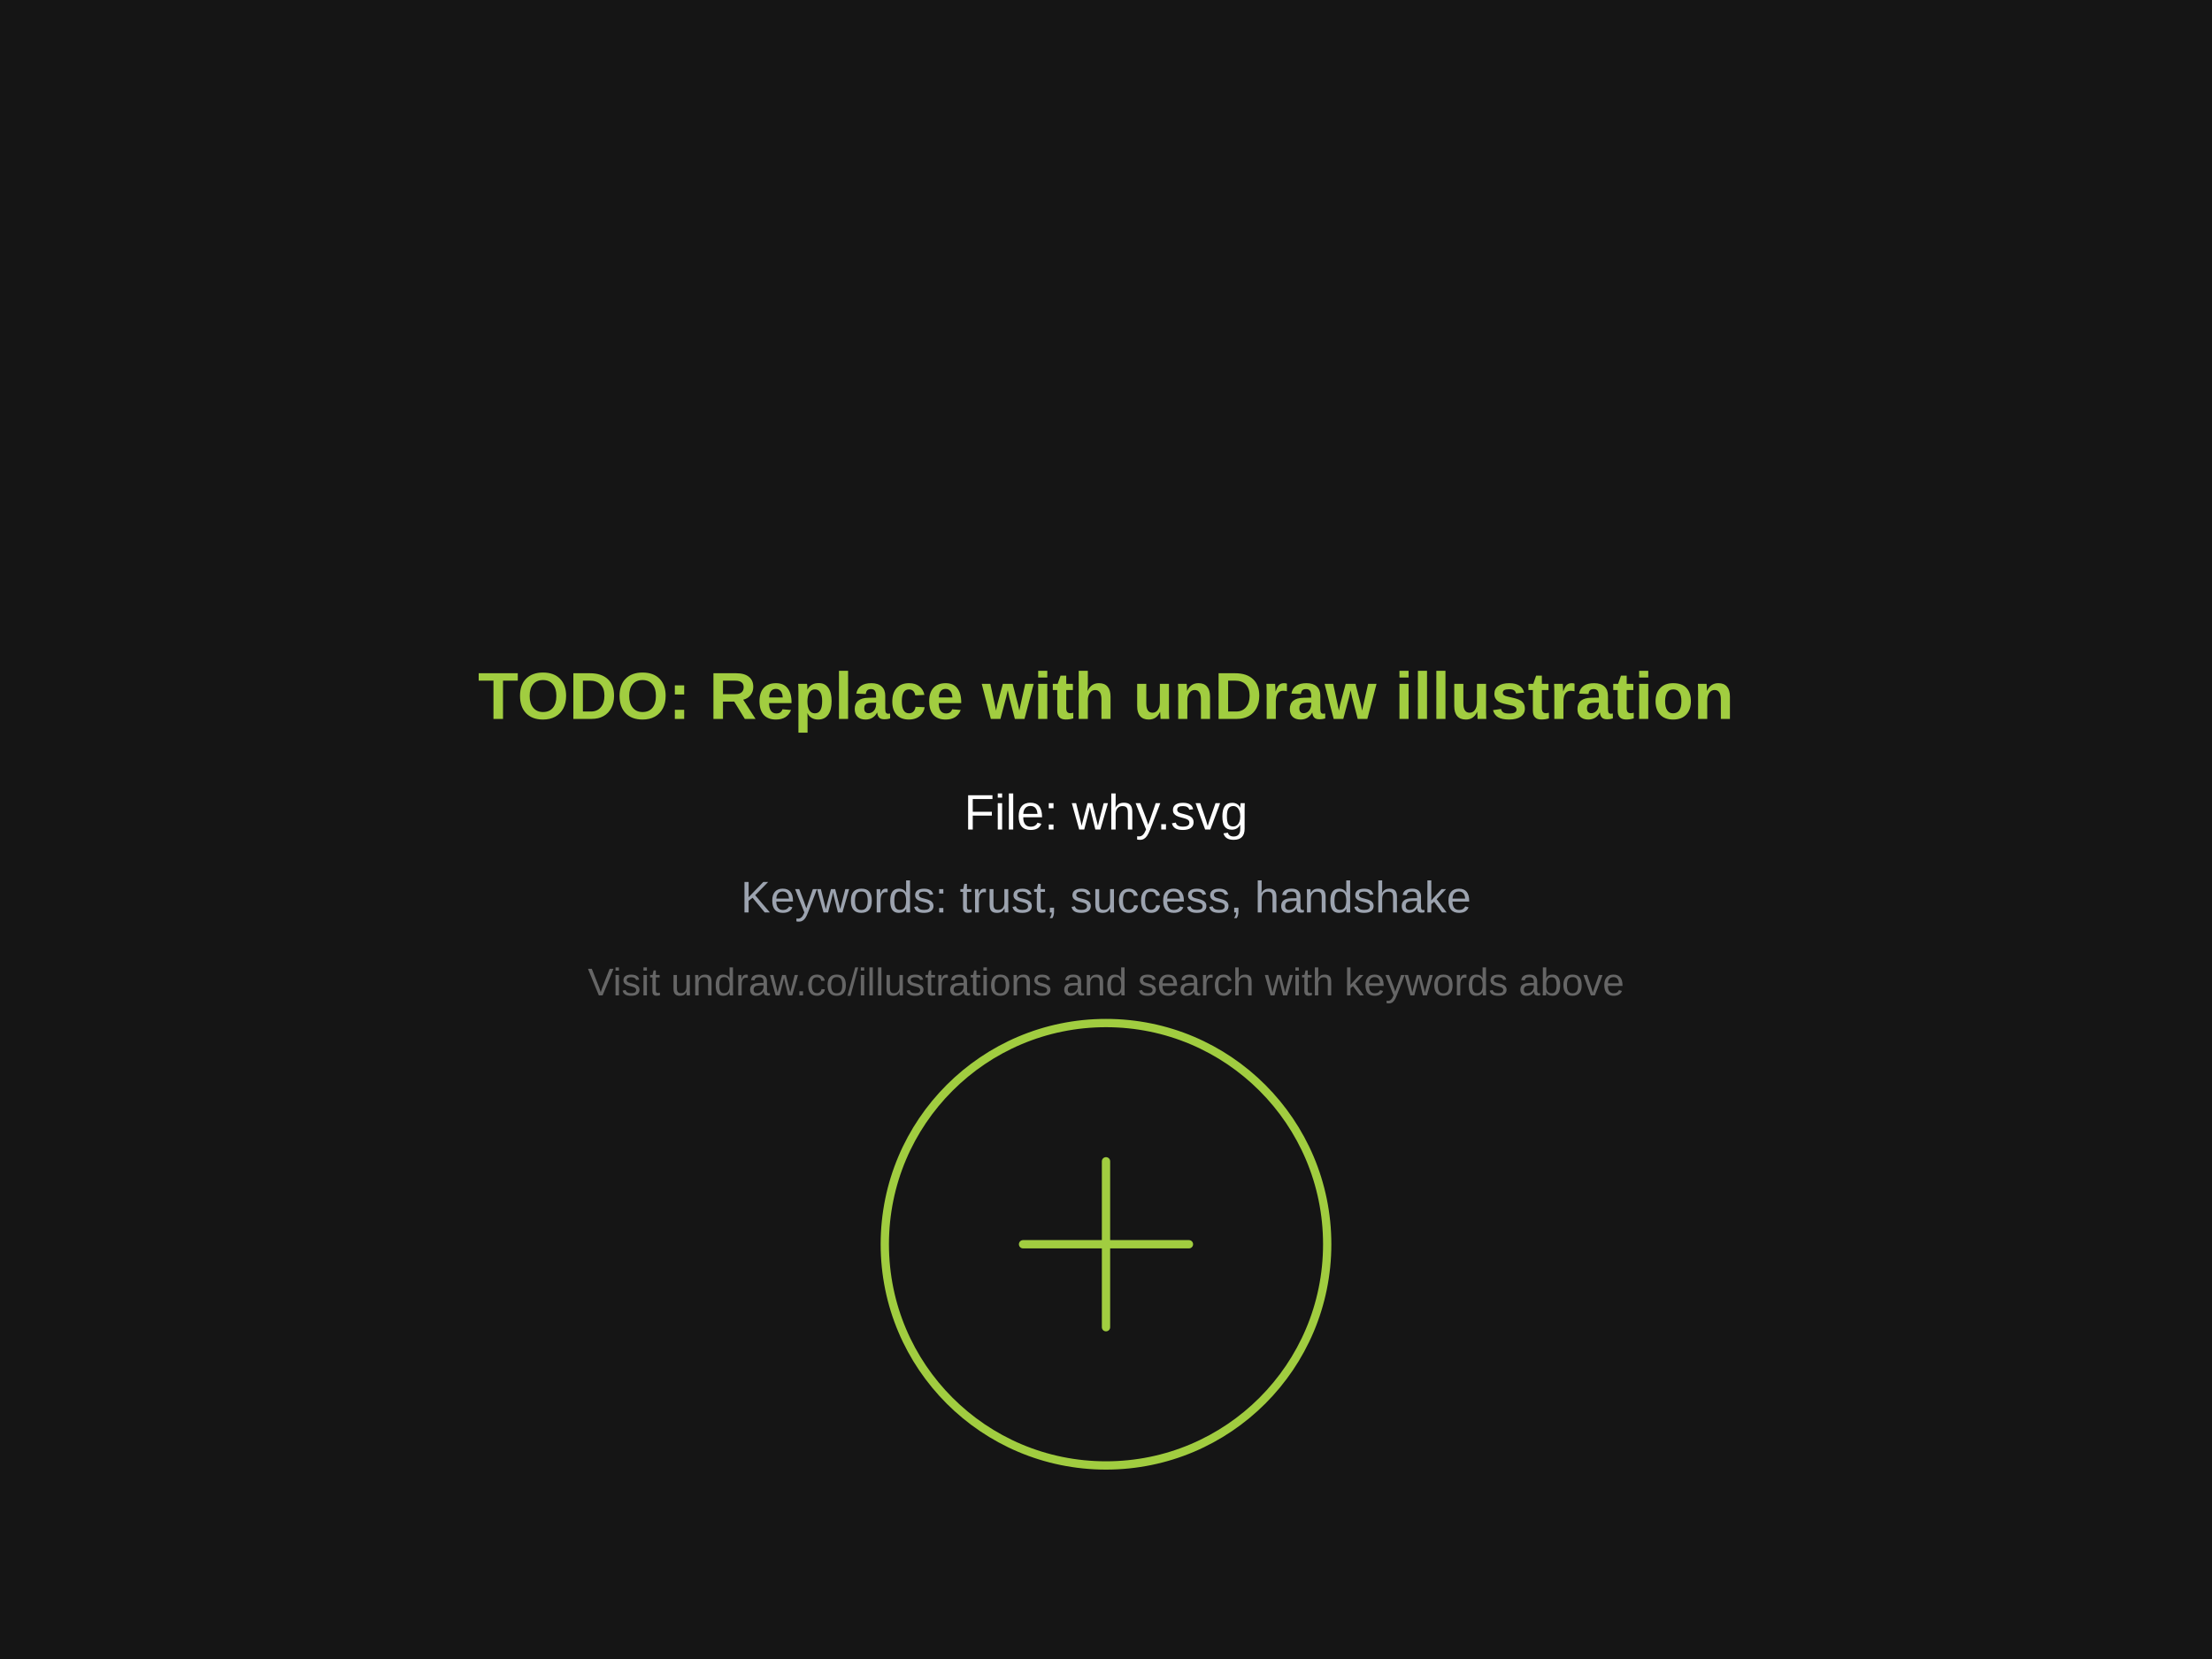
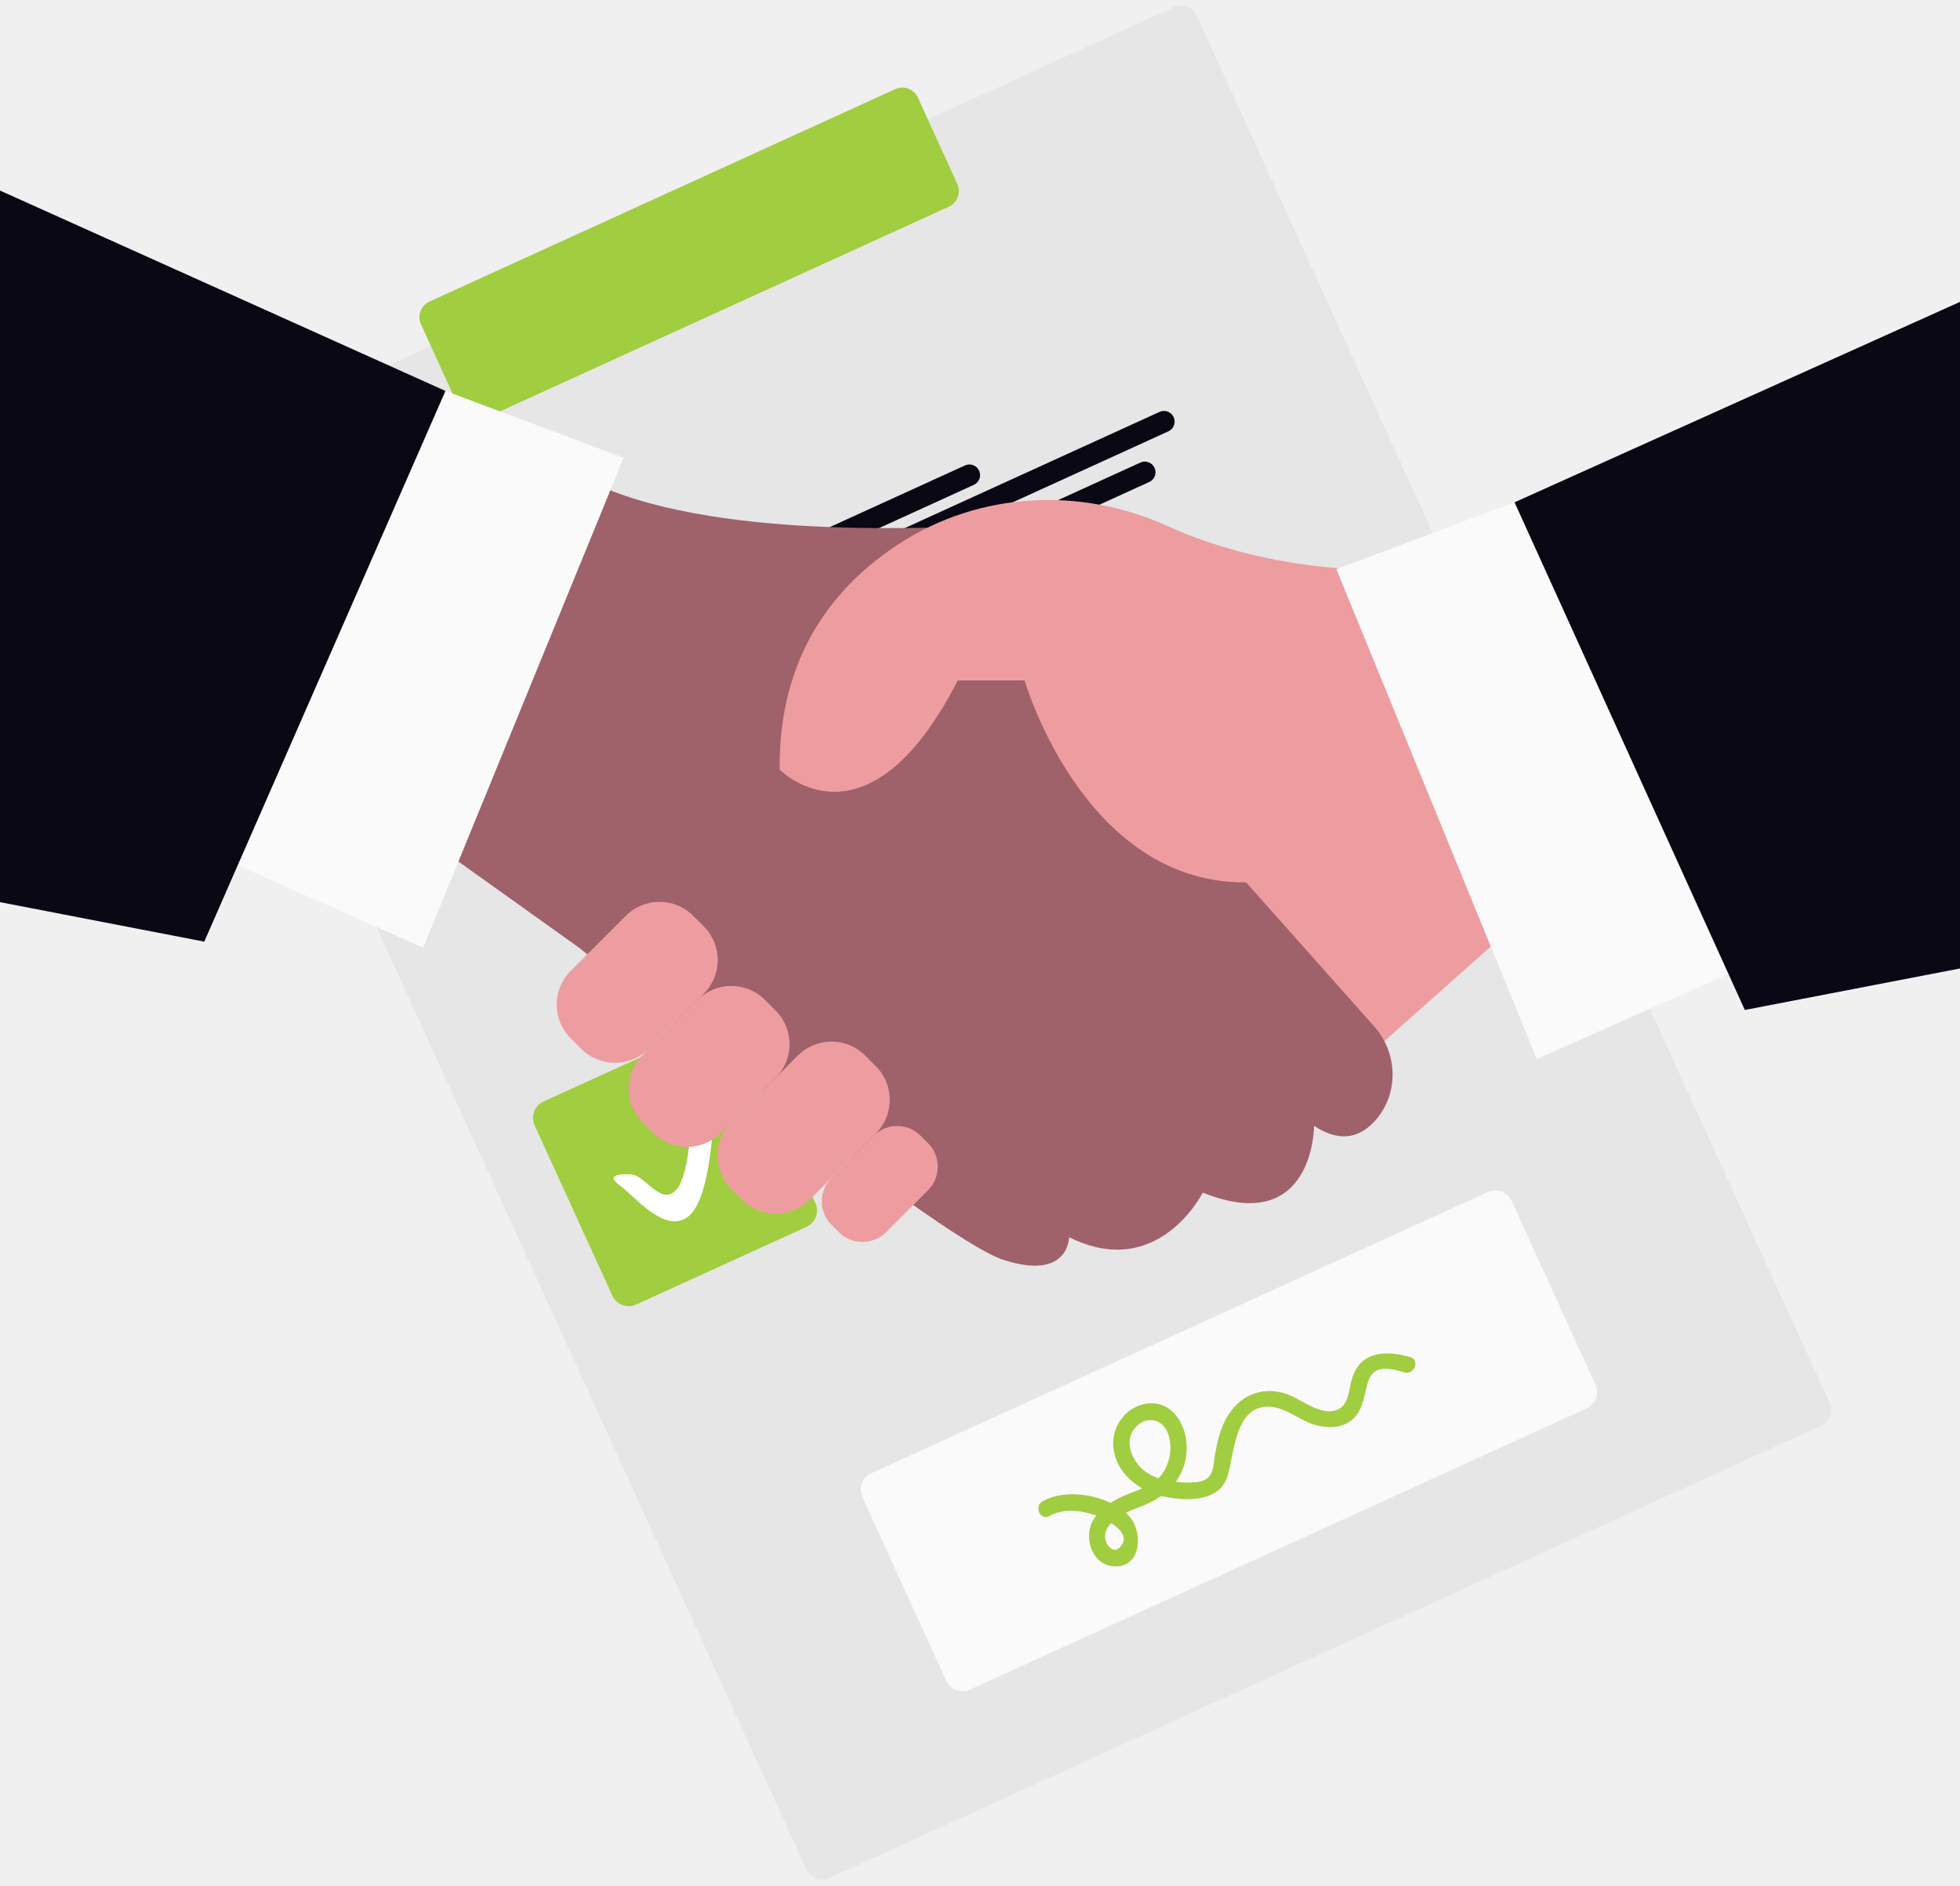
- <svg xmlns="http://www.w3.org/2000/svg" width="800" height="600" viewBox="0 0 800 600">
-   <rect width="800" height="600" fill="#151515" />
-   <text x="400" y="260" font-family="Arial, sans-serif" font-size="24" fill="#a1cd40" text-anchor="middle" font-weight="bold">
-     TODO: Replace with unDraw illustration
-   </text>
-   <text x="400" y="300" font-family="Arial, sans-serif" font-size="18" fill="#ffffff" text-anchor="middle">
-     File: why.svg
-   </text>
-   <text x="400" y="330" font-family="Arial, sans-serif" font-size="16" fill="#9ca3af" text-anchor="middle">
-     Keywords: trust, success, handshake
-   </text>
-   <text x="400" y="360" font-family="Arial, sans-serif" font-size="14" fill="#666666" text-anchor="middle">
-     Visit undraw.co/illustrations and search with keywords above
-   </text>
-   <circle cx="400" cy="450" r="80" fill="none" stroke="#a1cd40" stroke-width="3" />
-   <path d="M 400 420 L 400 480 M 370 450 L 430 450" stroke="#a1cd40" stroke-width="3" stroke-linecap="round" />
+ <svg xmlns="http://www.w3.org/2000/svg" width="914.738" height="880" viewBox="0 0 914.738 880" role="img" artist="Katerina Limpitsouni" source="https://undraw.co/">
+   <g transform="translate(-526.865 -118.969)">
+     <rect width="524.931" height="727.78" rx="8" transform="translate(604.509 336.82) rotate(-24.52)" fill="#e6e6e6" />
+     <rect width="254.925" height="60.305" rx="8" transform="translate(720.003 263.055) rotate(-24.52)" fill="#a1cd40" />
+     <path d="M8.408,0H95.754a8.408,8.408,0,0,1,8.408,8.408V95.754a8.408,8.408,0,0,1-8.408,8.408H8.408A8.408,8.408,0,0,1,0,95.754V8.408A8.408,8.408,0,0,1,8.408,0Z" transform="translate(772.899 636.614) rotate(-24.52)" fill="#a1cd40" />
+     <path d="M4.982,0H137.793a4.982,4.982,0,1,1,0,9.963H4.982A4.982,4.982,0,0,1,4.982,0Z" transform="translate(851.783 393.446) rotate(-24.52)" fill="#090814" />
+     <path d="M4.982,0H230.763a4.982,4.982,0,1,1,0,9.963H4.982A4.982,4.982,0,0,1,4.982,0Z" transform="translate(857.992 407.042) rotate(-24.52)" fill="#090814" />
+     <path d="M4.982,0H214.157a4.982,4.982,0,1,1,0,9.963H4.982A4.982,4.982,0,0,1,4.982,0Z" transform="translate(864.184 423.789) rotate(-24.52)" fill="#090814" />
+     <rect width="142.775" height="9.963" transform="translate(943.367 594.213) rotate(-24.52)" fill="#e0e0e0" />
+     <rect width="235.744" height="9.963" transform="translate(949.571 607.799) rotate(-24.52)" fill="#e0e0e0" />
+     <rect width="219.139" height="9.963" transform="translate(955.767 621.403) rotate(-24.52)" fill="#e0e0e0" />
+     <path d="M290.079,530.727c6.579.386,14.17,15.373,21.219,6.884s6.978-40.841,6.978-40.841L328.6,499.6s-.709,41.372-11.613,50.489-25.276-9.18-32-14.02S283.5,530.341,290.079,530.727Z" transform="translate(531.417 136.446)" fill="#fff" />
+     <path d="M8.408,0H324.646a8.408,8.408,0,0,1,8.408,8.408v94.2a8.408,8.408,0,0,1-8.408,8.408H8.408A8.408,8.408,0,0,1,0,102.607V8.408A8.408,8.408,0,0,1,8.408,0Z" transform="translate(925.867 810.135) rotate(-24.52)" fill="#fafafa" />
+     <path d="M801.045,631.182c-11.645-3.321-23.563-2.69-27.273,10.625-1.251,4.488-1.4,11.456-6.211,13.768-7.083,3.405-15.628-3.405-21.776-6.18-11.456-5.171-23.216-1.65-29.848,9.217-3.363,5.507-4.8,11.845-5.948,18.119-.494,2.722-.557,6.085-1.7,8.649-2.2,4.908-9.07,4.467-13.579,4.277a29.3,29.3,0,0,1-3.006-.221,26.622,26.622,0,0,0,5.045-16.952c-.294-9.953-6.758-20.841-18.056-19.622-10.121,1.051-17.246,10.825-16.111,20.715.967,8.408,6.443,14.924,13.463,18.918-3.447,1.524-7.126,2.711-10.384,4.288a43.563,43.563,0,0,0-4.425,2.47c-9.848-4.75-22.785-5.644-31.645-.8-4.288,2.344-1.156,9.312,3.153,6.947,6.747-3.689,14.188-2.764,21.24-.42l.589.21a18.99,18.99,0,0,0-1.839,2.848c-3.983,7.735,0,19.969,9.69,20.809,13.663,1.167,14.3-16.889,6.884-24.078-.315-.3-.631-.6-.967-.883,3.069-1.482,6.39-2.6,9.322-3.846a38.774,38.774,0,0,0,7.252-4.036l.526.137c10.436,2.365,26.726,3.1,30.478-9.543,3.216-10.972,3.521-34.272,20.862-32.118,7.073.872,12.874,6.306,19.6,8.271,6.022,1.8,12.99,1.871,17.93-2.564,4.078-3.657,4.992-9.059,6.243-14.1.641-2.606,1.272-5.717,3.395-7.578,3.836-3.353,10.173-1.377,14.451-.158C803.074,639.674,805.785,632.527,801.045,631.182Zm-135.576,88.9c-2.3,2.281-4.74.473-5.97-1.913-1.492-2.9-.851-5.759,1.051-8.313a14.449,14.449,0,0,1,1-1.2c4.551,2.943,8.271,7.157,3.962,11.424Zm8.071-56.753c4.729-4.393,11.319-3.426,14.136,2.606s1.576,14.546-2.375,19.863a16.037,16.037,0,0,1-1.734,1.955,22.141,22.141,0,0,1-7.493-4.277c-5.591-5.045-8.755-14.367-2.491-20.179Z" transform="translate(383.909 121.225)" fill="#a1cd40" />
+     <path d="M689.967,423.018l-93.558,83.153L523.65,371.037,689.967,329.46Z" transform="translate(543.743 127.917)" fill="#ed9da0" />
+     <path d="M416.745,231.69s30.026,41.577,207.894,31.182L728.59,418.8l69.659,78.371c10.941,12.317,11.561,30.993.82,43.479-6.527,7.578-15.912,11.561-28.9,2.89,0,0,0,51.971-51.971,31.182,0,0-20.788,41.577-62.365,20.788,0,0,0,20.788-31.182,10.394s-197.51-145.518-197.51-145.518L354.38,408.412Z" transform="translate(369.985 100.947)" fill="#9f616a" />
+     <path d="M782.887,282.715s-44.919,0-89.333-20.168c-40.389-18.318-87.42-15.985-124.688,8.061-30.373,19.6-56.69,52.055-56.2,105.655,0,0,40.421,41.577,83.153-41.577h31.182s30.026,103.952,114.346,93.537S845.3,407.434,845.3,407.434Z" transform="translate(378.053 101.903)" fill="#ed9da0" />
+     <rect width="51.456" height="80.852" rx="22.21" transform="translate(868.163 569.994) rotate(45)" fill="#ed9da0" />
+     <rect width="51.456" height="80.852" rx="22.21" transform="translate(834.66 530.726) rotate(45)" fill="#ed9da0" />
+     <rect width="51.456" height="88.198" rx="22.21" transform="translate(914.934 595.972) rotate(45)" fill="#ed9da0" />
+     <rect width="35.933" height="58.802" rx="15.51" transform="translate(945.547 638.136) rotate(45)" fill="#ed9da0" />
+     <path d="M789.875,448.848l-93.547,41.577L602.77,261.742l83.164-31.182Z" transform="translate(547.776 122.876)" fill="#fafafa" />
+     <path d="M108.25,399.4,201.8,440.975l93.558-228.682L212.191,181.1Z" transform="translate(522.567 120.351)" fill="#fafafa" />
+     <path d="M9.34,92.09l207.893,93.547L104.676,442.689,9.34,424.258Z" transform="translate(517.525 115.817)" fill="#090814" />
+     <path d="M889.793,141.54,681.9,235.1,789.364,472.066l100.43-19.377Z" transform="translate(551.81 118.338)" fill="#090814" />
+   </g>
</svg>
